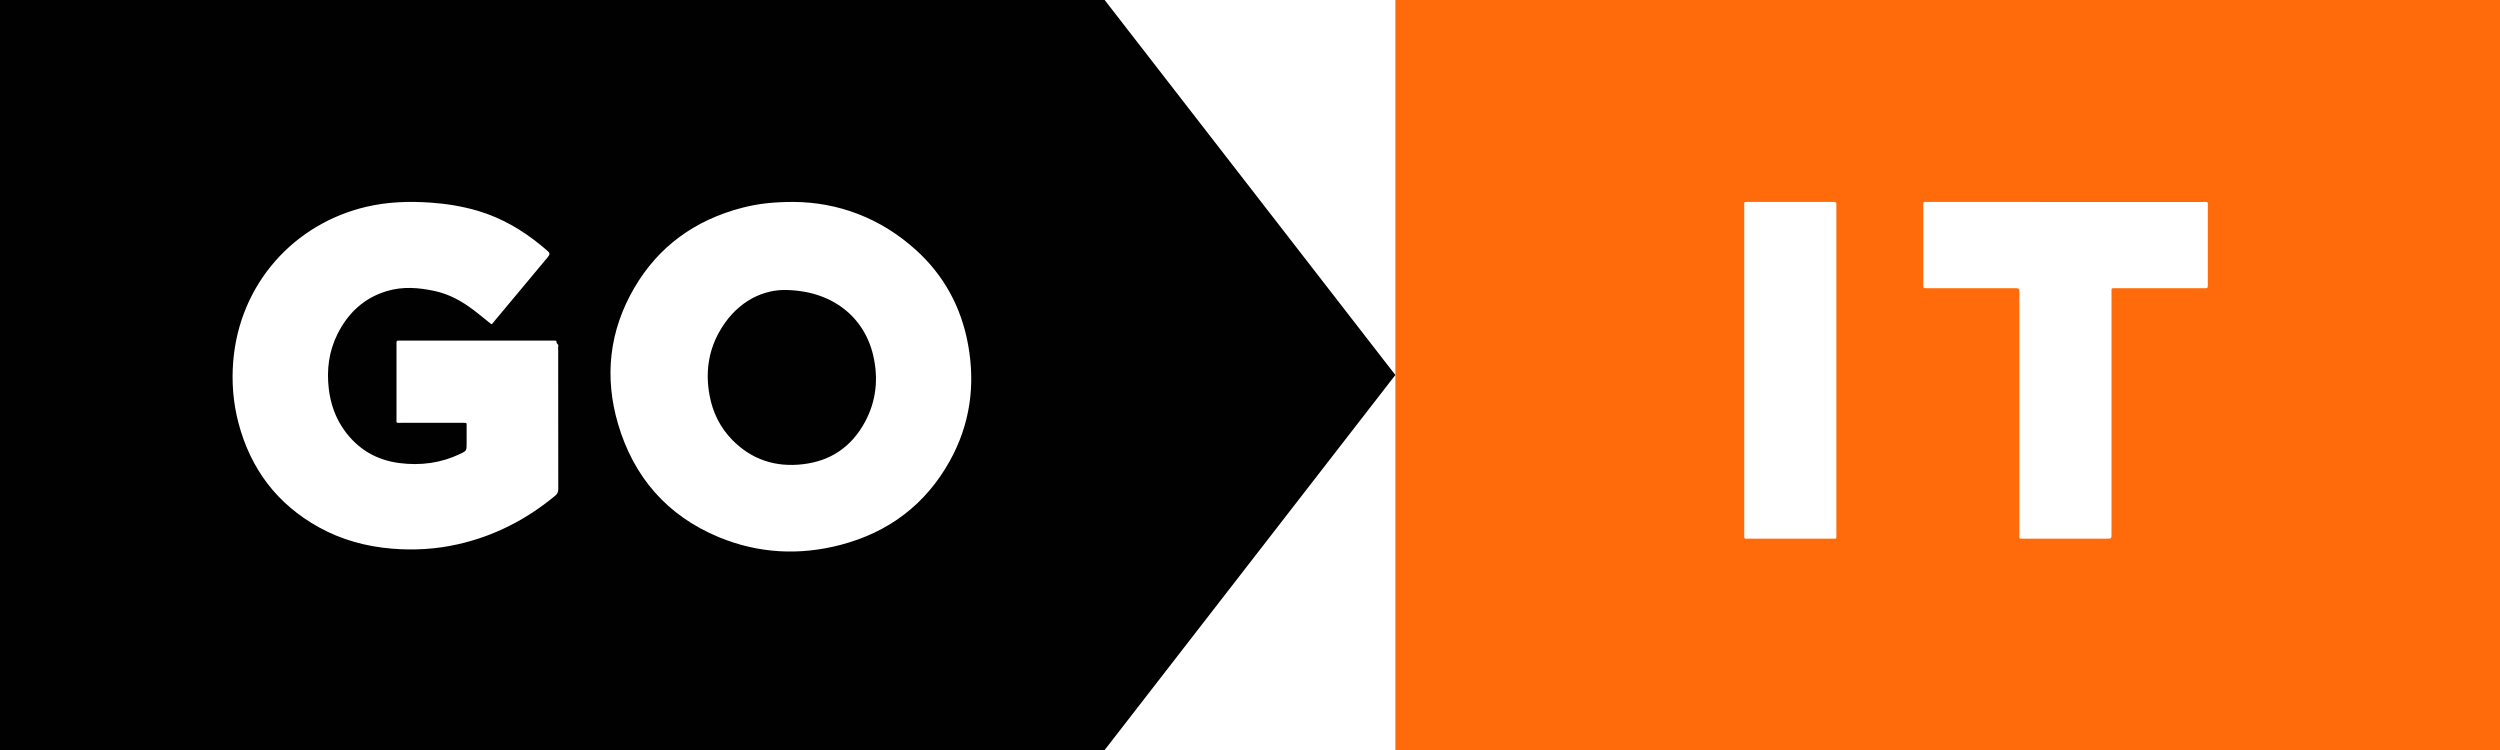
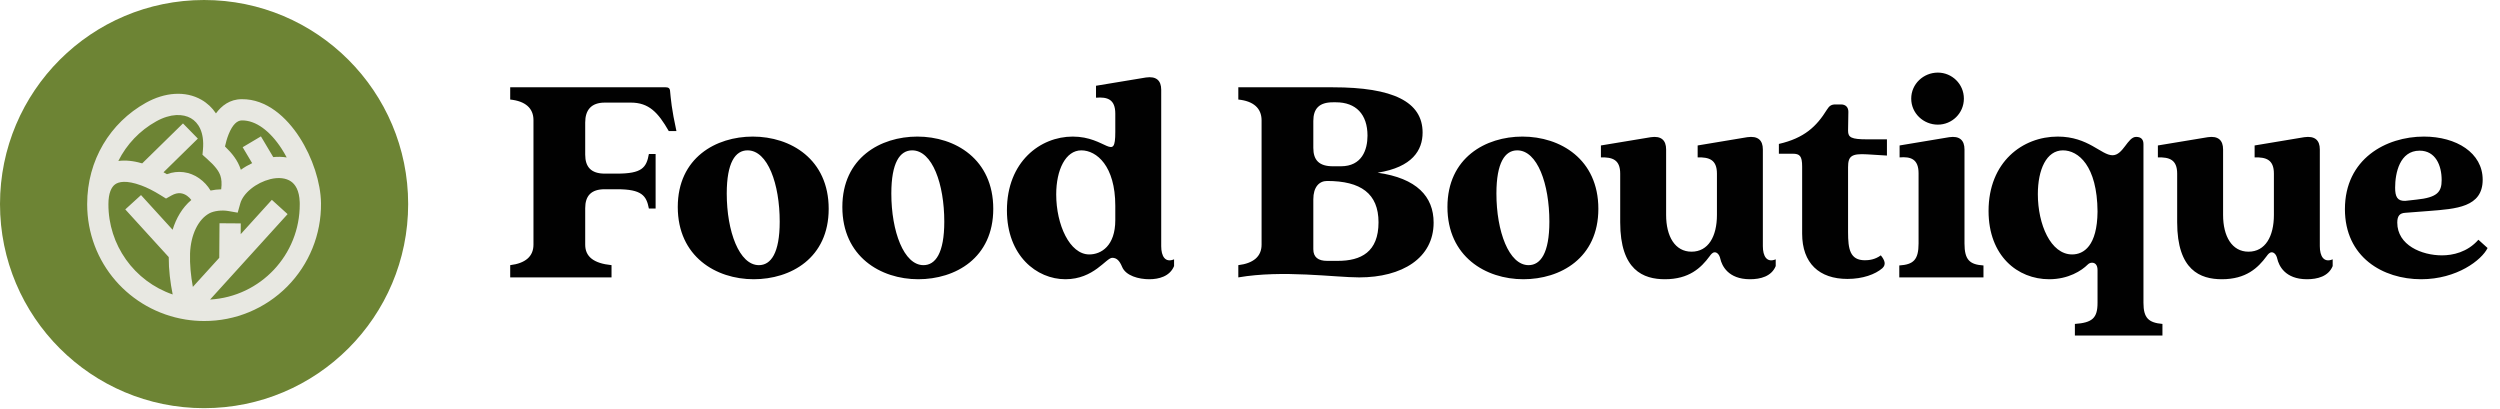
- <svg xmlns="http://www.w3.org/2000/svg" width="100" height="30" viewBox="0 0 100 30" fill="none">
-   <path fill-rule="evenodd" clip-rule="evenodd" d="M100 0H55.815V30H100V0ZM69.769 8.26V14.804V21.317C69.769 21.331 69.769 21.344 69.769 21.358L69.769 21.358V21.358C69.77 21.386 69.771 21.413 69.769 21.44C69.762 21.515 69.782 21.56 69.869 21.548C69.89 21.546 69.91 21.546 69.931 21.547C69.941 21.547 69.952 21.548 69.962 21.548C70.328 21.548 70.694 21.548 71.06 21.548H71.063C71.794 21.548 72.527 21.549 73.259 21.548C73.282 21.548 73.302 21.548 73.32 21.548C73.391 21.549 73.425 21.549 73.441 21.532C73.457 21.517 73.456 21.485 73.455 21.424V21.424C73.454 21.403 73.454 21.379 73.454 21.351V8.279C73.454 8.268 73.454 8.258 73.453 8.248C73.453 8.227 73.452 8.207 73.454 8.186C73.462 8.109 73.435 8.069 73.352 8.078C73.335 8.081 73.318 8.08 73.301 8.079L73.301 8.079C73.292 8.079 73.283 8.078 73.274 8.078C72.905 8.078 72.535 8.078 72.166 8.078H72.165H72.165C71.426 8.078 70.686 8.077 69.947 8.078C69.925 8.078 69.905 8.078 69.888 8.078C69.828 8.077 69.797 8.077 69.782 8.092C69.766 8.107 69.767 8.138 69.768 8.2C69.768 8.217 69.769 8.237 69.769 8.26ZM88.124 8.079H82.627C80.795 8.079 78.963 8.079 77.133 8.077L77.113 8.077L77.091 8.078C77.064 8.078 77.037 8.078 77.009 8.077C76.947 8.074 76.925 8.104 76.93 8.161C76.931 8.178 76.931 8.195 76.93 8.212C76.93 8.22 76.93 8.229 76.93 8.238V11.364L76.93 11.396C76.93 11.463 76.93 11.496 76.946 11.512C76.962 11.528 76.994 11.528 77.056 11.527L77.099 11.527H80.552C80.665 11.527 80.721 11.527 80.748 11.555C80.775 11.582 80.775 11.636 80.775 11.743V21.382C80.775 21.4 80.775 21.417 80.775 21.431V21.431C80.774 21.487 80.773 21.515 80.788 21.531C80.803 21.547 80.837 21.547 80.906 21.547L80.941 21.547H80.987H84.254C84.358 21.547 84.41 21.547 84.435 21.521C84.46 21.496 84.46 21.445 84.46 21.346V11.707C84.46 11.686 84.46 11.668 84.46 11.652C84.459 11.592 84.458 11.561 84.474 11.545C84.49 11.528 84.525 11.528 84.599 11.528L84.645 11.529H88.16C88.311 11.529 88.311 11.529 88.313 11.379V11.333V8.268C88.313 8.247 88.313 8.228 88.313 8.211V8.211C88.314 8.143 88.315 8.11 88.298 8.093C88.282 8.077 88.249 8.078 88.183 8.078C88.166 8.079 88.146 8.079 88.124 8.079Z" style="fill: rgb(255,107,10)" />
-   <path fill-rule="evenodd" clip-rule="evenodd" d="M44.186 0H0V30H44.186L55.814 15L44.186 0ZM19.455 12.808C19.522 12.862 19.589 12.916 19.657 12.971C19.702 12.944 19.73 12.906 19.756 12.87L19.756 12.87C19.763 12.862 19.769 12.854 19.775 12.846C20.013 12.563 20.25 12.278 20.487 11.993C20.962 11.425 21.436 10.857 21.91 10.287C22.005 10.173 22.002 10.12 21.893 10.028C21.808 9.954 21.721 9.882 21.633 9.809C20.88 9.193 20.053 8.713 19.117 8.434C18.491 8.249 17.852 8.148 17.201 8.103C16.353 8.046 15.512 8.074 14.679 8.266C11.761 8.938 9.584 11.352 9.329 14.448C9.261 15.283 9.326 16.11 9.539 16.921C10.026 18.759 11.082 20.166 12.759 21.093C13.672 21.598 14.662 21.865 15.702 21.948C16.583 22.019 17.455 21.965 18.316 21.771C19.772 21.443 21.058 20.78 22.203 19.833C22.294 19.758 22.331 19.683 22.331 19.562C22.328 18.089 22.328 16.614 22.328 15.14L22.328 14.035C22.328 14.016 22.327 13.997 22.326 13.977C22.323 13.934 22.32 13.891 22.331 13.852C22.345 13.806 22.32 13.78 22.296 13.755C22.277 13.734 22.257 13.713 22.26 13.682C22.266 13.632 22.232 13.624 22.192 13.624H22.084H16.046C16.034 13.624 16.022 13.624 16.01 13.625C15.986 13.625 15.961 13.626 15.938 13.624C15.876 13.618 15.856 13.649 15.86 13.706C15.862 13.729 15.862 13.754 15.861 13.778C15.861 13.79 15.86 13.802 15.86 13.813C15.86 14.137 15.86 14.46 15.86 14.784C15.86 15.43 15.859 16.077 15.86 16.724C15.86 16.751 15.86 16.774 15.859 16.794C15.858 16.853 15.857 16.883 15.872 16.899C15.888 16.915 15.921 16.915 15.99 16.914H15.99C16.007 16.914 16.026 16.913 16.048 16.913H18.479C18.5 16.913 18.519 16.913 18.536 16.913C18.603 16.912 18.636 16.912 18.652 16.928C18.666 16.943 18.666 16.973 18.665 17.032C18.665 17.052 18.664 17.076 18.665 17.105C18.666 17.245 18.665 17.385 18.665 17.525C18.665 17.595 18.665 17.666 18.665 17.736V17.741C18.665 18.03 18.665 18.032 18.403 18.158C17.636 18.524 16.826 18.629 15.99 18.524C15.061 18.409 14.318 17.97 13.773 17.211C13.418 16.716 13.225 16.159 13.152 15.558C13.061 14.791 13.154 14.054 13.502 13.357C13.922 12.521 14.556 11.921 15.469 11.645C16.108 11.451 16.755 11.502 17.396 11.642C17.977 11.768 18.483 12.052 18.95 12.407C19.12 12.536 19.286 12.671 19.455 12.808L19.455 12.808L19.455 12.808ZM36.654 10.014C35.222 8.711 33.516 8.091 31.752 8.077C30.938 8.078 30.329 8.144 29.683 8.312C27.81 8.8 26.343 9.848 25.369 11.52C24.369 13.236 24.166 15.076 24.725 16.969C25.351 19.085 26.684 20.625 28.746 21.483C30.331 22.14 31.972 22.228 33.627 21.794C35.55 21.29 37.025 20.177 37.991 18.44C38.805 16.975 39.023 15.404 38.72 13.764C38.447 12.29 37.766 11.027 36.654 10.014ZM28.745 13.322C29.369 12.172 30.366 11.62 31.334 11.599C33.297 11.594 34.581 12.698 34.931 14.229C35.143 15.152 35.049 16.048 34.595 16.886C34.061 17.87 33.228 18.443 32.107 18.57C31.023 18.695 30.076 18.389 29.304 17.61C28.808 17.11 28.509 16.502 28.383 15.815C28.221 14.945 28.321 14.103 28.745 13.322Z" style="fill: #010101" />
+ <svg xmlns="http://www.w3.org/2000/svg" width="196" height="32" fill="none">
+   <circle cx="16" cy="16" r="16" fill="#6D8434" />
+   <path fill="#E8E8E2" d="M16.93 8.89a3.35 3.35 0 0 0-1.136-1.067c-1.257-.72-2.876-.594-4.37.243C8.65 9.62 6.834 12.542 6.834 16c0 4.617 3.341 8.344 7.705 9.05.477.077.964.117 1.461.117a9.136 9.136 0 0 0 9.167-9.238c-.02-1.61-.665-3.586-1.686-5.165-1.017-1.573-2.58-3.007-4.523-2.988-.948.001-1.595.523-2.028 1.115V8.89Zm5.546 3.454a3.96 3.96 0 0 0-1.053-.027l-.966-1.625-1.432.85.743 1.25c-.31.146-.608.32-.887.52a4.464 4.464 0 0 0-.015-.048c-.223-.675-.653-1.23-1.226-1.78l.003-.017c.058-.269.15-.616.287-.954.31-.763.672-1.072 1.033-1.072h.01c1.075-.012 2.196.814 3.109 2.226.141.219.273.445.395.676l-.001.001Zm-5.134 2.498a4.45 4.45 0 0 0-.834.097 3.131 3.131 0 0 0-.885-.954 2.684 2.684 0 0 0-2.535-.328c-.089-.051-.179-.101-.27-.15l2.694-2.641-1.166-1.19-3.196 3.132c-.675-.196-1.306-.266-1.873-.187a7.25 7.25 0 0 1 2.963-3.102c1.137-.637 2.114-.602 2.726-.25.583.333 1.067 1.092.946 2.447l-.038.419.315.28c.685.605.97.997 1.093 1.37.087.263.116.58.06 1.057ZM15 15.679c-.712.596-1.19 1.432-1.467 2.335l-2.478-2.72-1.233 1.123 3.407 3.74c-.004.993.123 2.01.309 2.929A7.46 7.46 0 0 1 8.5 16c0-.867.24-1.34.524-1.546.268-.197.855-.357 2.059.087.434.16.938.407 1.514.766l.418.26.43-.242c.52-.292.916-.188 1.22.025.133.093.248.21.335.33Zm1.47 7.806 6.078-6.698-1.235-1.12-2.443 2.693.006-.845-1.667-.012-.019 2.709-2.07 2.28c-.156-.85-.25-1.765-.22-2.622.054-1.463.638-2.664 1.502-3.14.359-.198.991-.275 1.491-.187l.742.13.204-.725c.107-.377.39-.781.831-1.141.448-.363.97-.623 1.528-.764.668-.163 1.237-.078 1.612.18.328.225.657.685.688 1.629v.015L23.5 16a7.465 7.465 0 0 1-7.03 7.485Z" />
+   <path fill="#010101" d="M40 20.788c1.176-.144 1.824-.672 1.824-1.608V9.412c0-.936-.648-1.488-1.824-1.608v-.96h12.192c.216 0 .312.072.336.24.072.72.12 1.44.504 3.192h-.6c-.84-1.464-1.56-2.232-2.976-2.232h-2.04c-1.08 0-1.536.6-1.536 1.56v2.52c0 .96.456 1.488 1.536 1.488h.96c1.944 0 2.304-.456 2.496-1.536h.528v4.272h-.528c-.192-1.008-.552-1.512-2.496-1.512h-.96c-1.08 0-1.536.528-1.536 1.488v2.856c0 .936.648 1.464 2.064 1.608v.96H40v-.96ZM59.09 21.892c-2.953 0-5.953-1.776-5.953-5.664 0-3.864 3-5.52 5.88-5.52 2.976 0 5.952 1.776 5.952 5.664 0 3.864-2.976 5.52-5.88 5.52Zm-2.113-6.72c0 2.976.984 5.616 2.52 5.616.936 0 1.632-.936 1.632-3.408 0-2.952-.936-5.592-2.52-5.592-.96 0-1.632.96-1.632 3.384ZM71.992 21.892c-2.952 0-5.952-1.776-5.952-5.664 0-3.864 3-5.52 5.88-5.52 2.976 0 5.952 1.776 5.952 5.664 0 3.864-2.976 5.52-5.88 5.52Zm-2.112-6.72c0 2.976.984 5.616 2.52 5.616.936 0 1.632-.936 1.632-3.408 0-2.952-.936-5.592-2.52-5.592-.96 0-1.632.96-1.632 3.384ZM83.527 21.892c-2.256 0-4.584-1.848-4.584-5.4 0-3.816 2.616-5.784 5.16-5.784 2.64 0 3.336 2.064 3.336-.36v-1.44c0-1.128-.624-1.32-1.512-1.248v-.936l3.912-.648c.816-.12 1.2.24 1.2.96V19.3c0 .792.312 1.32 1.008 1.032v.528c-.336.816-1.2 1.032-1.944 1.032-.816 0-1.848-.264-2.136-.984-.192-.456-.408-.696-.768-.696-.48 0-1.44 1.68-3.672 1.68Zm-.72-6.648c0 2.376 1.056 4.704 2.592 4.704.936 0 2.04-.672 2.04-2.688v-1.128c0-3.12-1.464-4.344-2.664-4.344-1.224 0-1.968 1.512-1.968 3.456ZM97.084 20.788c1.176-.144 1.824-.672 1.824-1.608V9.436c0-.96-.648-1.512-1.824-1.632v-.96h7.416c4.704 0 7.032 1.128 7.032 3.552 0 1.368-.792 2.712-3.528 3.144 3.072.432 4.392 1.872 4.392 3.912 0 2.784-2.472 4.296-5.832 4.296-1.92 0-6-.6-9.48 0v-.96Zm5.88-1.248c0 .624.384.912 1.08.912h.84c1.824 0 3.192-.696 3.192-3.024 0-2.256-1.392-3.24-4.032-3.24-.624 0-1.08.48-1.08 1.44v3.912Zm0-7.944c0 .96.456 1.44 1.536 1.44h.624c1.656 0 2.088-1.296 2.088-2.4 0-1.68-.912-2.616-2.472-2.616h-.24c-1.08 0-1.536.504-1.536 1.464v2.112ZM119.431 21.892c-2.952 0-5.952-1.776-5.952-5.664 0-3.864 3-5.52 5.88-5.52 2.976 0 5.952 1.776 5.952 5.664 0 3.864-2.976 5.52-5.88 5.52Zm-2.112-6.72c0 2.976.984 5.616 2.52 5.616.936 0 1.632-.936 1.632-3.408 0-2.952-.936-5.592-2.52-5.592-.96 0-1.632.96-1.632 3.384ZM130.528 21.892c-1.68 0-3.504-.696-3.504-4.464v-3.816c0-1.104-.624-1.296-1.512-1.272v-.936l3.912-.648c.816-.12 1.2.24 1.2.96v5.136c0 1.68.696 2.88 1.992 2.88 1.32 0 1.992-1.2 1.992-2.88v-3.24c0-1.104-.624-1.296-1.512-1.272v-.936l3.888-.648c.84-.12 1.224.24 1.224.96V19.3c0 .792.312 1.32 1.008 1.032v.528c-.336.816-1.2 1.032-2.016 1.032-1.728 0-2.208-1.08-2.328-1.608-.072-.336-.264-.504-.432-.504-.168 0-.288.144-.408.312-.672.912-1.608 1.8-3.504 1.8ZM144.84 21.868c-2.208 0-3.552-1.224-3.552-3.552V13.06c0-.84-.192-1.008-.744-1.008h-1.08v-.768c1.992-.456 2.952-1.368 3.768-2.688.192-.312.36-.408.672-.408h.432c.36 0 .576.216.576.576l-.024 1.488c0 .528.264.672 1.488.672h1.56v1.272l-1.56-.096c-1.224-.072-1.488.144-1.488 1.008v5.088c0 1.32.144 2.208 1.32 2.208.312 0 .792-.048 1.248-.384.312.384.432.72.12 1.008-.552.48-1.536.84-2.736.84ZM148.904 20.812c1.104-.072 1.512-.432 1.512-1.728v-5.496c0-1.128-.624-1.32-1.488-1.248v-.936l3.888-.648c.816-.12 1.2.24 1.2.96v7.368c0 1.296.408 1.656 1.488 1.728v.936h-6.6v-.936Zm.936-13.08c0-1.152.96-2.04 2.088-2.04 1.104 0 2.04.888 2.04 2.04 0 1.152-.936 2.04-2.04 2.04-1.128 0-2.088-.888-2.088-2.04ZM162.671 25.396c1.368-.096 1.776-.456 1.776-1.656v-2.568c0-.432-.216-.576-.432-.576-.12 0-.24.048-.336.144-.48.48-1.512 1.152-3.024 1.152-2.472 0-4.752-1.824-4.752-5.352 0-3.84 2.664-5.832 5.424-5.832 2.4 0 3.408 1.464 4.296 1.464.84 0 1.176-1.44 1.848-1.44.432 0 .576.24.576.576V23.74c0 1.2.408 1.56 1.488 1.656v.912h-6.864v-.912Zm-2.904-10.176c0 2.376 1.008 4.728 2.688 4.728.912 0 1.968-.672 1.992-3.36-.024-3.6-1.512-4.8-2.712-4.8-1.296 0-1.968 1.512-1.968 3.432ZM174.194 21.892c-1.68 0-3.504-.696-3.504-4.464v-3.816c0-1.104-.624-1.296-1.512-1.272v-.936l3.912-.648c.816-.12 1.2.24 1.2.96v5.136c0 1.68.696 2.88 1.992 2.88 1.32 0 1.992-1.2 1.992-2.88v-3.24c0-1.104-.624-1.296-1.512-1.272v-.936l3.888-.648c.84-.12 1.224.24 1.224.96V19.3c0 .792.312 1.32 1.008 1.032v.528c-.336.816-1.2 1.032-2.016 1.032-1.728 0-2.208-1.08-2.328-1.608-.072-.336-.264-.504-.432-.504-.168 0-.288.144-.408.312-.672.912-1.608 1.8-3.504 1.8ZM189.818 21.892c-3 0-5.976-1.728-5.976-5.496 0-3.936 3.216-5.688 6.192-5.688 2.544 0 4.608 1.272 4.608 3.384 0 2.16-2.088 2.28-4.2 2.448l-1.872.144c-.408.024-.624.216-.624.768 0 1.776 1.92 2.568 3.504 2.568.84 0 1.992-.24 2.856-1.224l.72.648c-.456.936-2.4 2.448-5.208 2.448Zm-2.04-7.176c0 .696.168 1.056.792 1.032l.864-.096c1.656-.168 1.992-.6 1.992-1.536 0-1.152-.48-2.304-1.728-2.304-1.56 0-1.92 1.752-1.92 2.904Z" />
</svg>
